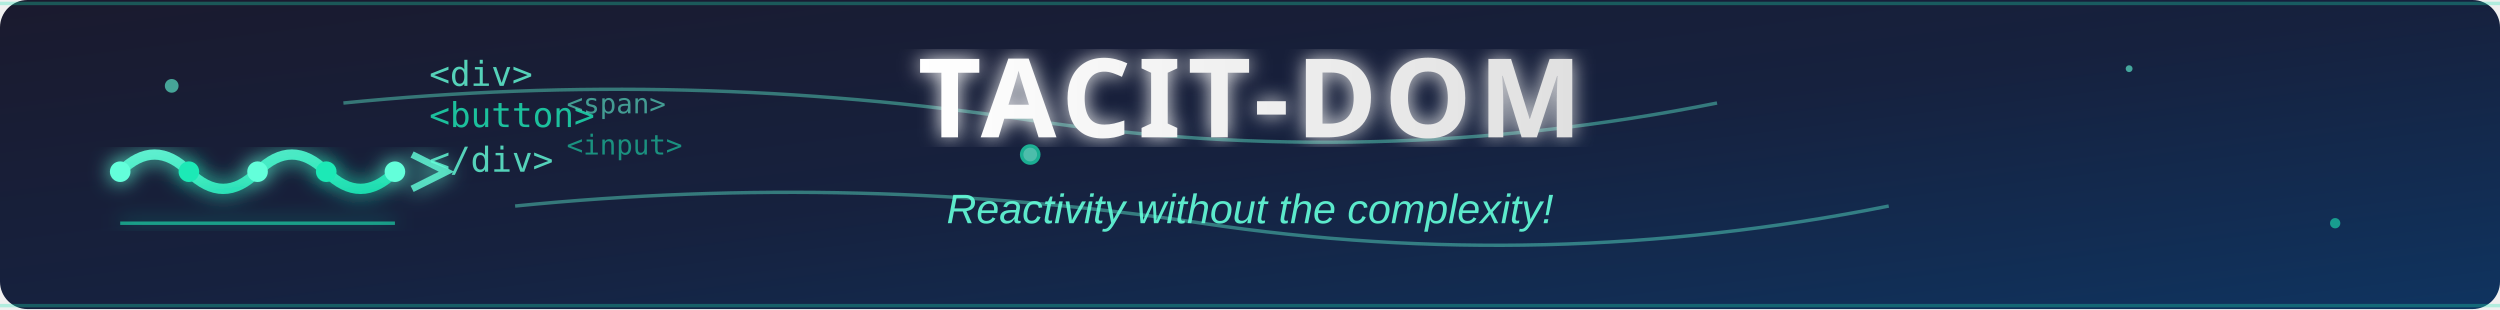
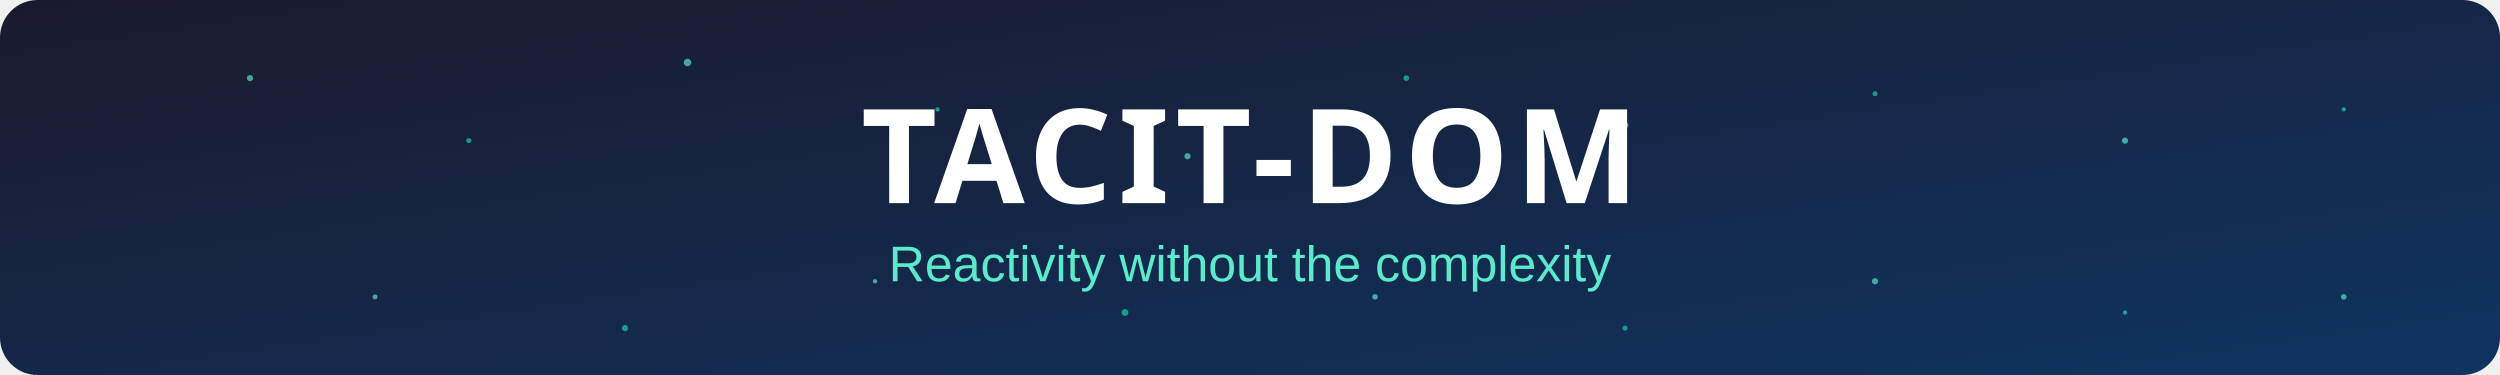
- <svg xmlns="http://www.w3.org/2000/svg" width="728" height="90" viewBox="0 0 728 90">
+ <svg xmlns="http://www.w3.org/2000/svg" width="800" height="120" viewBox="0 0 800 120">
  <defs>
    <linearGradient id="bgGradient" x1="0%" y1="0%" x2="100%" y2="100%">
      <stop offset="0%" style="stop-color:#1a1a2e;stop-opacity:1" />
-       <stop offset="50%" style="stop-color:#16213e;stop-opacity:1" />
      <stop offset="100%" style="stop-color:#0f3460;stop-opacity:1" />
    </linearGradient>
    <linearGradient id="logoGradient" x1="0%" y1="0%" x2="100%" y2="100%">
      <stop offset="0%" style="stop-color:#64ffda;stop-opacity:1" />
      <stop offset="100%" style="stop-color:#1de9b6;stop-opacity:1" />
    </linearGradient>
-     <linearGradient id="textGradient" x1="0%" y1="0%" x2="100%" y2="0%">
-       <stop offset="0%" style="stop-color:#ffffff;stop-opacity:1" />
-       <stop offset="100%" style="stop-color:#e0e0e0;stop-opacity:1" />
-     </linearGradient>
-     <filter id="glow">
-       <feGaussianBlur stdDeviation="3" result="coloredBlur" />
-       <feMerge>
-         <feMergeNode in="coloredBlur" />
-         <feMergeNode in="SourceGraphic" />
-       </feMerge>
-     </filter>
  </defs>
-   <rect width="728" height="90" fill="url(#bgGradient)" rx="8" />
+   <rect width="800" height="120" fill="url(#bgGradient)" rx="12" />
  <g opacity="0.6">
-     <circle cx="50" cy="25" r="2" fill="#64ffda">
-       <animate attributeName="r" values="1;3;1" dur="2s" repeatCount="indefinite" />
-       <animate attributeName="opacity" values="0.3;1;0.3" dur="2s" repeatCount="indefinite" />
-     </circle>
-     <circle cx="680" cy="65" r="1.5" fill="#1de9b6">
-       <animate attributeName="r" values="0.5;2.5;0.5" dur="2.5s" repeatCount="indefinite" />
-       <animate attributeName="opacity" values="0.2;0.8;0.2" dur="2.5s" repeatCount="indefinite" />
-     </circle>
-     <circle cx="620" cy="20" r="1" fill="#64ffda">
-       <animate attributeName="r" values="0.5;2;0.5" dur="3s" repeatCount="indefinite" />
-       <animate attributeName="opacity" values="0.4;0.9;0.4" dur="3s" repeatCount="indefinite" />
-     </circle>
+     <circle cx="80" cy="25" r="1" fill="#64ffda" />
+     <circle cx="150" cy="45" r="0.8" fill="#1de9b6" />
+     <circle cx="220" cy="20" r="1.2" fill="#64ffda" />
+     <circle cx="300" cy="35" r="0.7" fill="#1de9b6" />
+     <circle cx="380" cy="50" r="1" fill="#64ffda" />
+     <circle cx="450" cy="25" r="0.9" fill="#1de9b6" />
+     <circle cx="520" cy="40" r="1.1" fill="#64ffda" />
+     <circle cx="600" cy="30" r="0.8" fill="#1de9b6" />
+     <circle cx="680" cy="45" r="1" fill="#64ffda" />
+     <circle cx="750" cy="35" r="0.7" fill="#1de9b6" />
+     <circle cx="120" cy="95" r="0.8" fill="#64ffda" />
+     <circle cx="200" cy="105" r="1" fill="#1de9b6" />
+     <circle cx="280" cy="90" r="0.7" fill="#64ffda" />
+     <circle cx="360" cy="100" r="1.1" fill="#1de9b6" />
+     <circle cx="440" cy="95" r="0.9" fill="#64ffda" />
+     <circle cx="520" cy="105" r="0.8" fill="#1de9b6" />
+     <circle cx="600" cy="90" r="1" fill="#64ffda" />
+     <circle cx="680" cy="100" r="0.7" fill="#1de9b6" />
+     <circle cx="750" cy="95" r="0.9" fill="#64ffda" />
  </g>
-   <g stroke="#64ffda" stroke-width="1" fill="none" opacity="0.4">
-     <path d="M100 30 Q200 20 300 35 T500 30">
-       <animate attributeName="stroke-dasharray" values="0,1000;1000,0" dur="4s" repeatCount="indefinite" />
-     </path>
-     <path d="M150 60 Q250 50 350 65 T550 60">
-       <animate attributeName="stroke-dasharray" values="0,800;800,0" dur="3s" repeatCount="indefinite" />
-     </path>
-   </g>
-   <g transform="translate(35, 20)" fill="url(#logoGradient)" filter="url(#glow)">
-     <path d="M0 30 Q10 20 20 30 T40 30 T60 30 T80 30" stroke="url(#logoGradient)" stroke-width="3" fill="none" opacity="0.9">
-       <animate attributeName="d" values="M0 30 Q10 20 20 30 T40 30 T60 30 T80 30;M0 30 Q10 40 20 30 T40 30 T60 30 T80 30;M0 30 Q10 20 20 30 T40 30 T60 30 T80 30" dur="2s" repeatCount="indefinite" />
-     </path>
-     <circle cx="0" cy="30" r="3" fill="#64ffda">
-       <animate attributeName="r" values="2;4;2" dur="1.5s" repeatCount="indefinite" />
-     </circle>
-     <circle cx="20" cy="30" r="3" fill="#1de9b6">
-       <animate attributeName="r" values="2;4;2" dur="1.8s" repeatCount="indefinite" />
-     </circle>
-     <circle cx="40" cy="30" r="3" fill="#64ffda">
-       <animate attributeName="r" values="2;4;2" dur="2.1s" repeatCount="indefinite" />
-     </circle>
-     <circle cx="60" cy="30" r="3" fill="#1de9b6">
-       <animate attributeName="r" values="2;4;2" dur="1.9s" repeatCount="indefinite" />
-     </circle>
-     <circle cx="80" cy="30" r="3" fill="#64ffda">
-       <animate attributeName="r" values="2;4;2" dur="2.2s" repeatCount="indefinite" />
-     </circle>
-     <path d="M85 25 L95 30 L85 35" stroke="#64ffda" stroke-width="2" fill="none" opacity="0.8">
-       <animate attributeName="opacity" values="0.4;1;0.4" dur="1.5s" repeatCount="indefinite" />
-     </path>
-     <line x1="0" y1="45" x2="80" y2="45" stroke="#1de9b6" stroke-width="1" opacity="0.6">
-       <animate attributeName="stroke-dasharray" values="0,80;80,0" dur="3s" repeatCount="indefinite" />
-     </line>
-   </g>
-   <g transform="translate(125, 25)" fill="#64ffda" opacity="0.8">
-     <text x="0" y="0" font-family="monospace" font-size="10" fill="#64ffda">&lt;div&gt;</text>
-     <text x="0" y="25" font-family="monospace" font-size="10" fill="#64ffda">&lt;/div&gt;</text>
-     <text x="0" y="12" font-family="monospace" font-size="10" fill="#1de9b6">&lt;button&gt;</text>
-     <text x="40" y="8" font-family="monospace" font-size="8" fill="#64ffda" opacity="0.7">&lt;span&gt;</text>
-     <text x="40" y="20" font-family="monospace" font-size="8" fill="#1de9b6" opacity="0.7">&lt;input&gt;</text>
-   </g>
-   <text x="364" y="40" font-family="Impact, Arial Black, sans-serif" font-size="32" font-weight="bold" fill="url(#textGradient)" text-anchor="middle" letter-spacing="2px" filter="url(#glow)">TACIT-DOM</text>
-   <text x="364" y="65" font-family="Arial, sans-serif" font-size="12" fill="#64ffda" opacity="0.9" font-style="italic" text-anchor="middle">Reactivity without the complexity!</text>
-   <g transform="translate(300, 45)" opacity="0.7">
-     <circle cx="0" cy="0" r="3" fill="#1de9b6">
-       <animate attributeName="cx" values="0;50;100;150;200" dur="2s" repeatCount="indefinite" />
-       <animate attributeName="opacity" values="1;0.5;1;0.5;1" dur="2s" repeatCount="indefinite" />
-     </circle>
-     <circle cx="0" cy="0" r="2" fill="#64ffda">
-       <animate attributeName="cx" values="0;60;120;180;240" dur="2.5s" repeatCount="indefinite" />
-       <animate attributeName="opacity" values="0.8;0.3;0.8;0.3;0.8" dur="2.5s" repeatCount="indefinite" />
-     </circle>
-   </g>
-   <g stroke="#1de9b6" stroke-width="1" opacity="0.3">
-     <line x1="0" y1="1" x2="728" y2="1" />
-     <line x1="0" y1="89" x2="728" y2="89" />
-   </g>
+   <text x="400" y="65" font-family="Impact, Arial Black, sans-serif" font-size="42" font-weight="bold" fill="#ffffff" text-anchor="middle" letter-spacing="2px">TACIT-DOM</text>
+   <text x="400" y="90" font-family="Arial, sans-serif" font-size="16" fill="#64ffda" opacity="0.9" text-anchor="middle">Reactivity without the complexity</text>
</svg>
